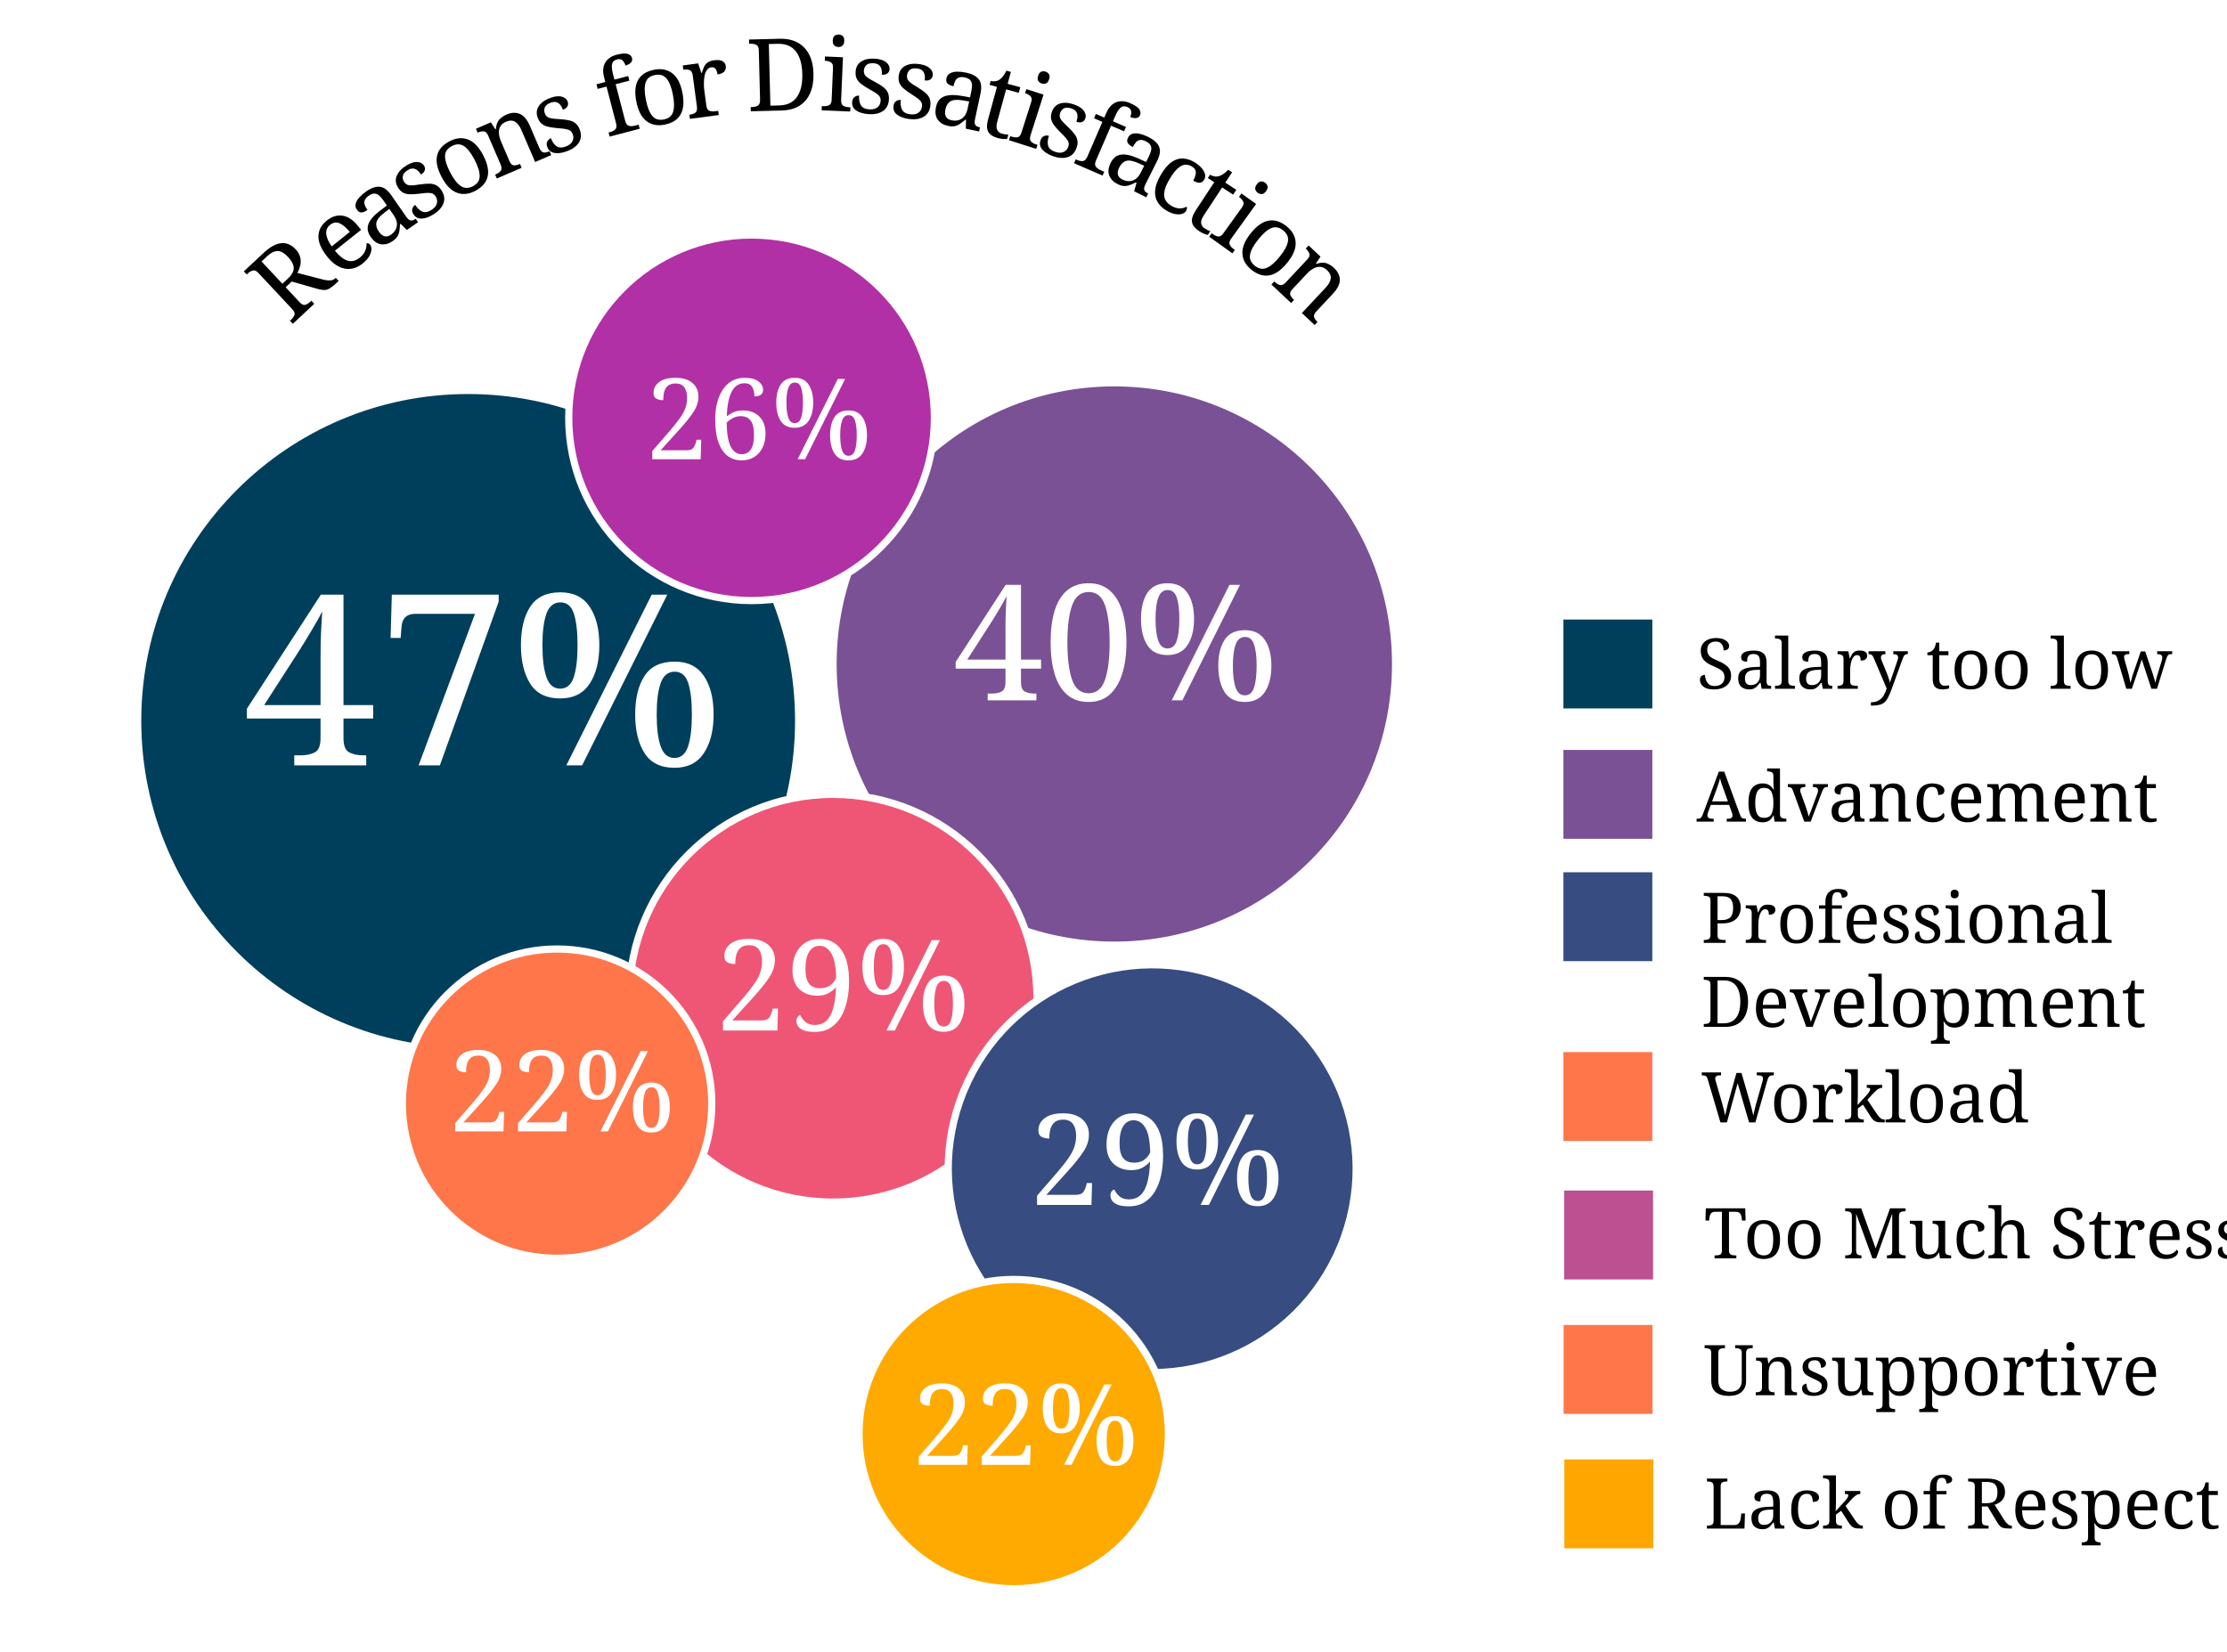
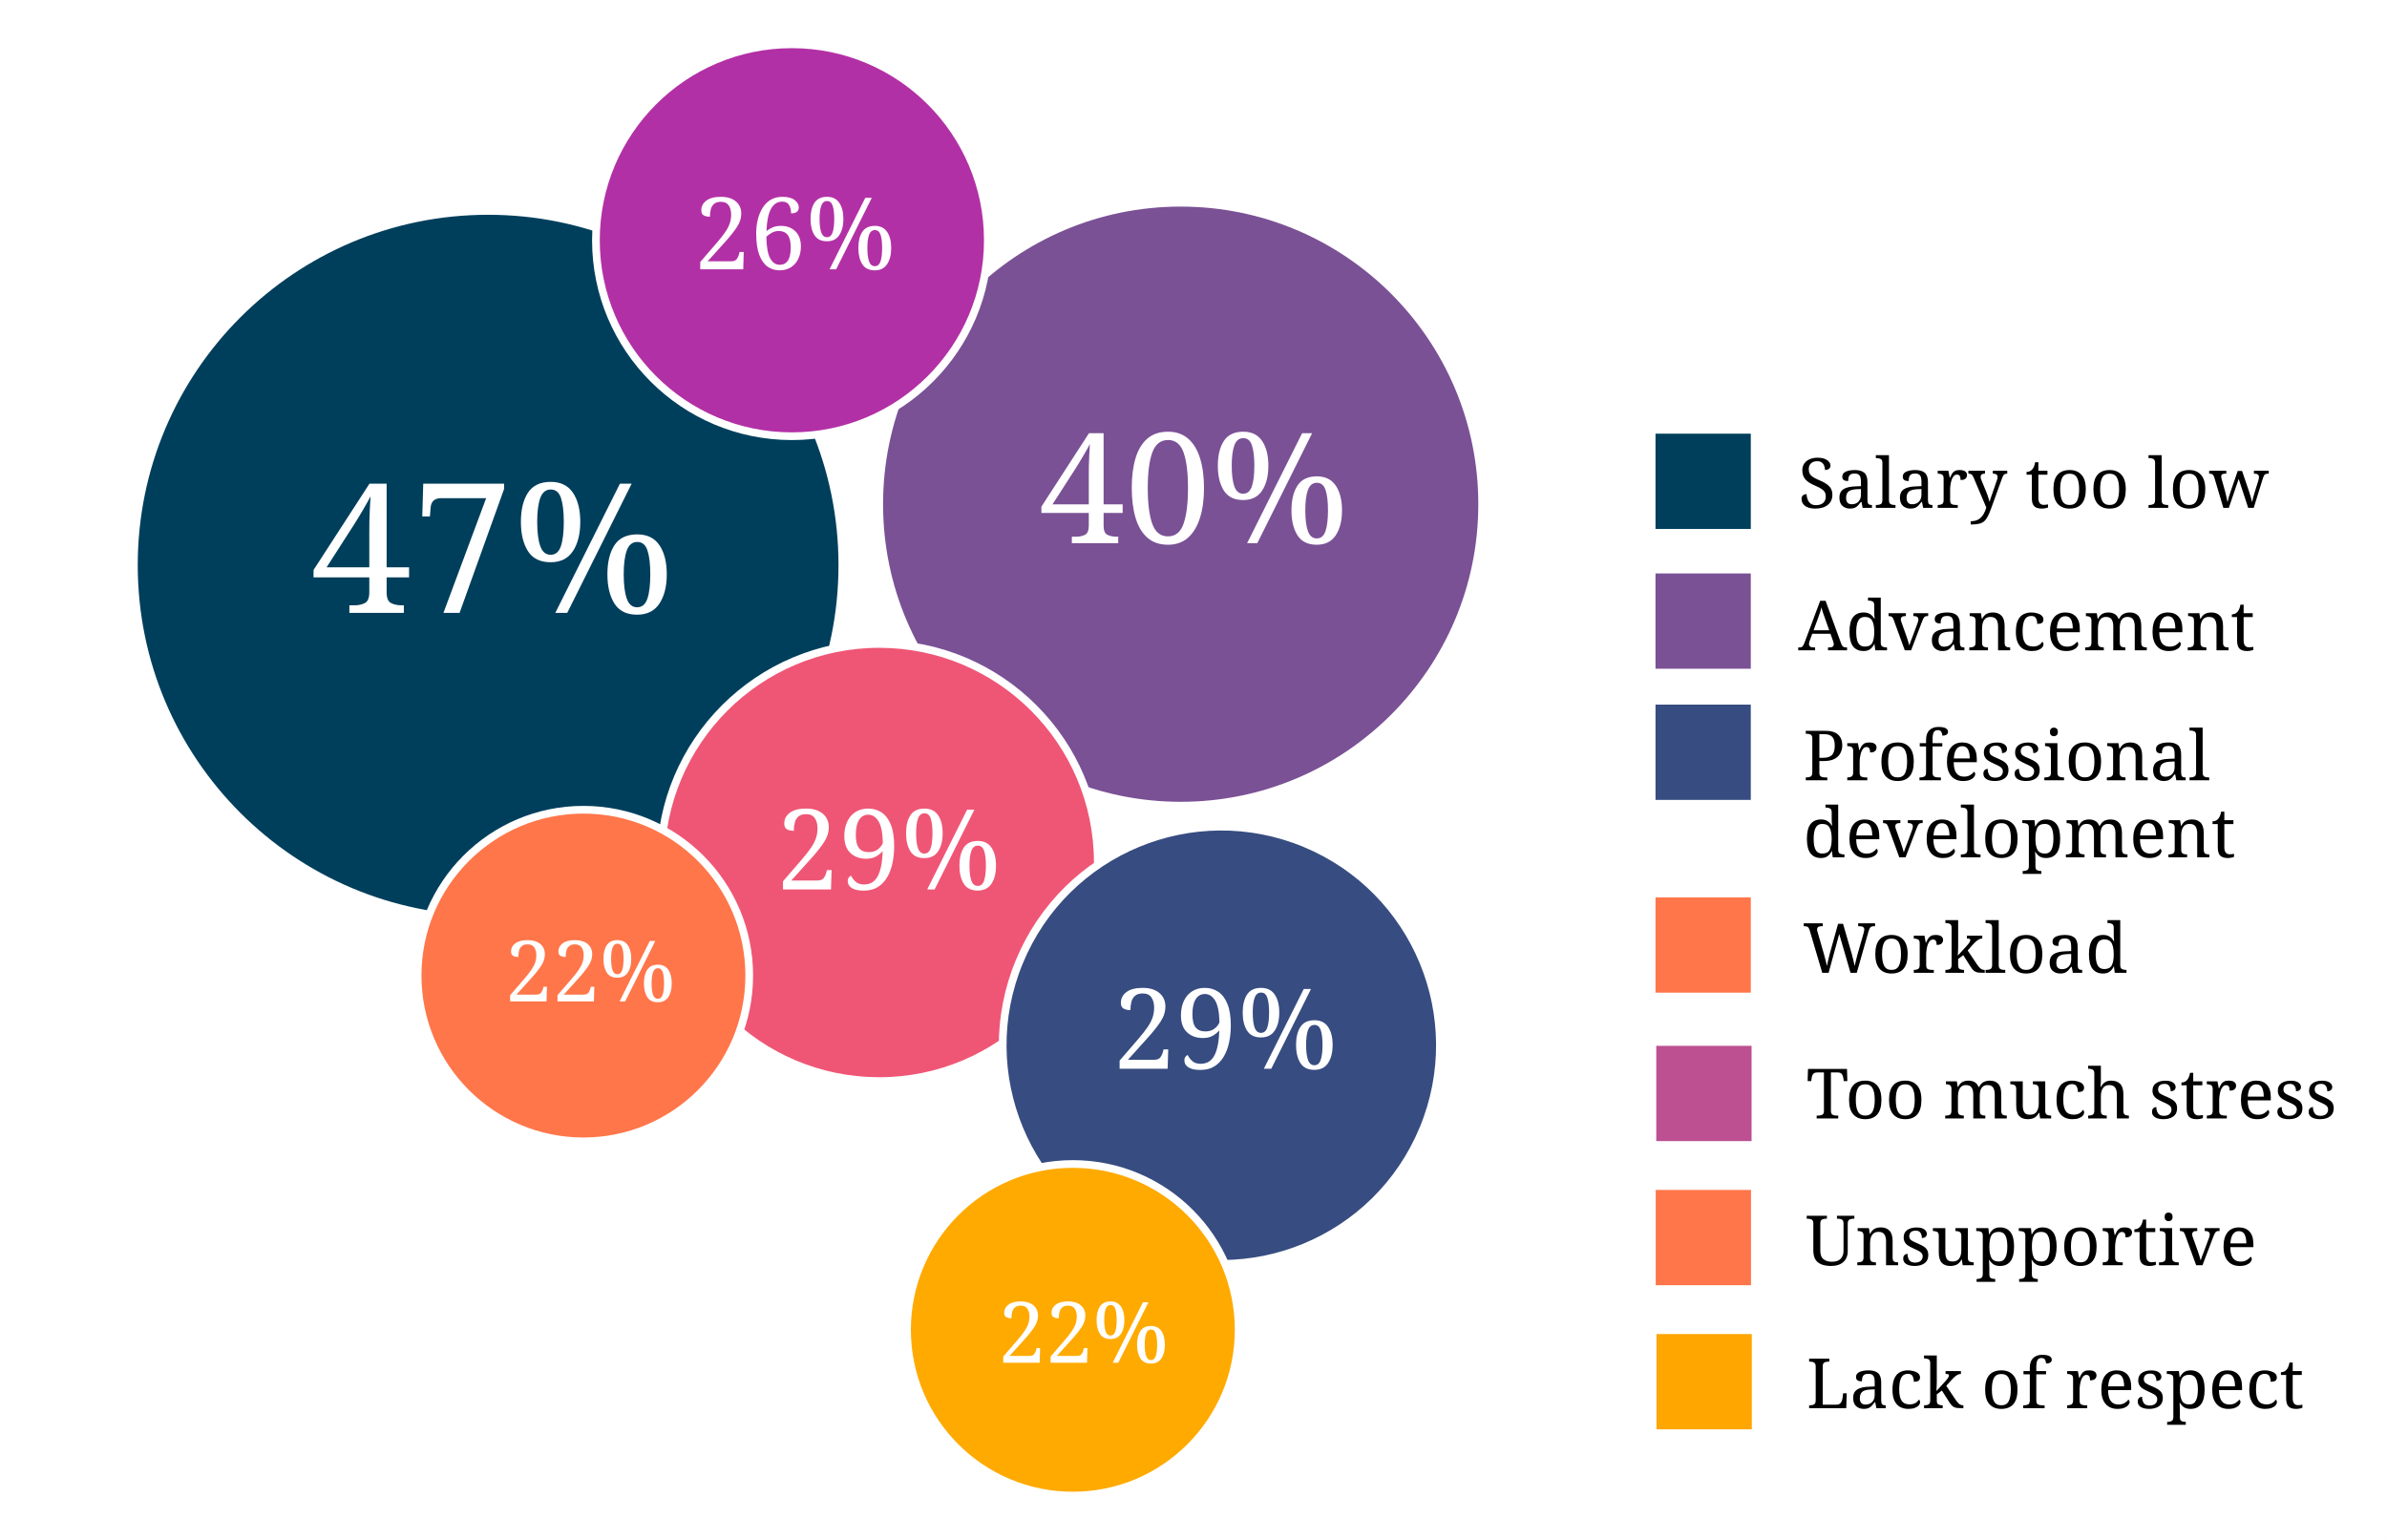
- <svg xmlns="http://www.w3.org/2000/svg" viewBox="0 0 620 460">
+ <svg xmlns="http://www.w3.org/2000/svg" viewBox="0 0 620 400">
  <defs>
-     <style>.cls-1,.cls-11,.cls-13,.cls-15,.cls-17{fill:#fff;}.cls-2{font-size:28px;}.cls-11,.cls-13,.cls-15,.cls-17,.cls-2,.cls-3{font-family:Georgia;}.cls-3{font-size:19.5px;}.cls-10,.cls-4{fill:#003f5c;}.cls-12,.cls-5{fill:#7a5195;}.cls-18,.cls-6{fill:#374c80;}.cls-20,.cls-7{fill:#ff764a;}.cls-8{fill:#bc5090;}.cls-9{fill:#ffa600;}.cls-10,.cls-12,.cls-14,.cls-16,.cls-18,.cls-19,.cls-20{stroke:#fff;stroke-miterlimit:10;stroke-width:2px;}.cls-11{font-size:66.559px;}.cls-13{font-size:45.025px;}.cls-14{fill:#b230a5;}.cls-15{font-size:31.322px;}.cls-16{fill:#ef5675;}.cls-17{font-size:35.237px;}.cls-19{fill:#fa0;}</style>
+     <style>.cls-1,.cls-10,.cls-12,.cls-14,.cls-16,.cls-19{fill:#fff;}.cls-2{font-size:18px;}.cls-10,.cls-12,.cls-14,.cls-16,.cls-19,.cls-2{font-family:Georgia;}.cls-3,.cls-9{fill:#003f5c;}.cls-11,.cls-4{fill:#7a5195;}.cls-17,.cls-5{fill:#374c80;}.cls-20,.cls-6{fill:#ff764a;}.cls-7{fill:#bc5090;}.cls-8{fill:#ffa600;}.cls-11,.cls-13,.cls-15,.cls-17,.cls-18,.cls-20,.cls-9{stroke:#fff;stroke-miterlimit:10;stroke-width:2px;}.cls-10{font-size:47px;}.cls-12{font-size:40px;}.cls-13{fill:#b230a5;}.cls-14{font-size:26px;}.cls-15{fill:#ef5675;}.cls-16{font-size:29px;}.cls-18{fill:#fa0;}.cls-19{font-size:22px;}</style>
  </defs>
  <g id="Layer_2" data-name="Layer 2">
    <g id="Reasons_for_Dissatisfaction" data-name="Reasons for Dissatisfaction">
      <g id="background">
-         <rect class="cls-1" width="620" height="460" />
-       </g>
-       <g id="Headline">
-         <text id="Headline-2" data-name="Headline" class="cls-2" transform="translate(80.7549 90.896) rotate(-43.0615)">R</text>
-         <text class="cls-2" transform="translate(94.4733 78.188) rotate(-38.5784)">e</text>
-         <text class="cls-2" transform="translate(104.4316 70.1993) rotate(-34.831)">a</text>
-         <text class="cls-2" transform="translate(115.3973 62.5787) rotate(-31.2758)">s</text>
-         <text class="cls-2" transform="matrix(0.8864, -0.4629, 0.4629, 0.8864, 125.0384, 56.6364)">o</text>
-         <text class="cls-2" transform="matrix(0.9187, -0.3949, 0.3949, 0.9187, 137.5877, 50.0133)">n</text>
-         <text class="cls-2" transform="translate(152.0498 43.8491) rotate(-19.3382)">s</text>
-         <text class="cls-2" transform="translate(162.9707 40.0679) rotate(-16.7561)"> </text>
-         <text class="cls-2" transform="translate(168.9913 38.223) rotate(-14.5848)">f</text>
-         <text class="cls-2" transform="translate(177.1167 35.9989) rotate(-11.2727)">o</text>
-         <text class="cls-2" transform="translate(191.1749 33.2309) rotate(-7.655)">r</text>
-         <text class="cls-2" transform="translate(202.0243 31.8126) rotate(-5.1871)"> </text>
-         <text class="cls-2" transform="translate(207.9674 31.0162) rotate(-1.4557)">D</text>
-         <text class="cls-2" transform="translate(228.1076 30.6928) rotate(2.4386)">i</text>
-         <text class="cls-2" transform="translate(235.7457 30.9577) rotate(5.1778)">s</text>
-         <text class="cls-2" transform="matrix(0.9891, 0.1472, -0.1472, 0.9891, 247.1155, 31.9683)">s</text>
-         <text class="cls-2" transform="matrix(0.978, 0.2085, -0.2085, 0.978, 258.3426, 33.5827)">a</text>
-         <text class="cls-2" transform="translate(271.4574 36.423) rotate(15.2869)">t</text>
-         <text class="cls-2" transform="translate(280.2952 38.8438) rotate(17.737)">i</text>
-         <text class="cls-2" transform="translate(287.5722 41.1069) rotate(20.5172)">s</text>
-         <text class="cls-2" transform="translate(298.3286 45.1565) rotate(23.4184)">f</text>
-         <text class="cls-2" transform="translate(306.1032 48.4286) rotate(26.5861)">a</text>
-         <text class="cls-2" transform="translate(318.0491 54.4046) rotate(30.2431)">c</text>
-         <text class="cls-2" transform="translate(328.4619 60.5026) rotate(33.2804)">t</text>
-         <text class="cls-2" transform="translate(336.1153 65.5327) rotate(35.7045)">i</text>
-         <text class="cls-2" transform="translate(342.2988 69.837) rotate(38.8543)">o</text>
-         <text class="cls-2" transform="translate(353.3918 78.6957) rotate(43.1282)">n</text>
+         <rect class="cls-1" width="620" height="400" />
      </g>
      <g id="Legend">
-         <text class="cls-3" transform="translate(474.4778 425.6623)">Lack of Respect</text>
-         <text class="cls-3" transform="translate(474.2679 388.5346)">Unsupportive</text>
-         <text class="cls-3" transform="translate(474.4161 350.407)">Too Much Stress</text>
-         <text class="cls-3" transform="translate(473.6018 312.5668)">Workload</text>
-         <text class="cls-3" transform="translate(473.6018 262.5668)">Professional <tspan x="0" y="23.4">Development</tspan>
+         <text class="cls-2" transform="translate(469.2188 365.7832)">Lack of respect</text>
+         <text class="cls-2" transform="translate(469.0089 328.6556)">Unsupportive</text>
+         <text class="cls-2" transform="translate(469.1571 290.528)">Too much stress</text>
+         <text class="cls-2" transform="translate(468.3428 252.6878)">Workload</text>
+         <text class="cls-2" transform="translate(468.3428 202.6878)">Professional <tspan x="0" y="20">development</tspan>
        </text>
-         <text class="cls-3" transform="translate(472.3298 228.8014)">Advancement</text>
-         <text class="cls-3" transform="translate(472.3298 191.8014)">Salary too low</text>
-         <rect id="Swatch_1" data-name="Swatch 1" class="cls-4" x="435.259" y="172.529" width="24.751" height="24.751" transform="translate(632.5392 -262.7297) rotate(90)" />
-         <rect id="Swatch_2" data-name="Swatch 2" class="cls-5" x="435.259" y="208.835" width="24.751" height="24.751" transform="translate(668.8453 -226.4236) rotate(90)" />
-         <rect id="Swatch_3" data-name="Swatch 3" class="cls-6" x="435.259" y="242.907" width="24.751" height="24.751" transform="translate(702.9167 -192.3521) rotate(90)" />
-         <rect id="Swatch_4" data-name="Swatch 4" class="cls-7" x="435.259" y="292.978" width="24.751" height="24.751" transform="translate(752.9882 -142.2806) rotate(90)" />
-         <rect id="Swatch_5" data-name="Swatch 5" class="cls-8" x="435.46" y="331.54" width="24.751" height="24.751" transform="translate(791.7508 -103.9206) rotate(90)" />
-         <rect id="Swatch_6" data-name="Swatch 6" class="cls-7" x="435.312" y="368.973" width="24.751" height="24.751" transform="translate(829.0364 -66.3388) rotate(90)" />
-         <rect id="Swatch_7" data-name="Swatch 7" class="cls-9" x="435.522" y="406.407" width="24.751" height="24.751" transform="translate(866.6799 -29.115) rotate(90)" />
+         <text class="cls-2" transform="translate(467.0708 168.9224)">Advancement</text>
+         <text class="cls-2" transform="translate(467.0708 131.9224)">Salary too low</text>
+         <rect id="Swatch_1" data-name="Swatch 1" class="cls-3" x="430" y="112.65" width="24.751" height="24.751" transform="translate(567.4012 -317.3496) rotate(90)" />
+         <rect id="Swatch_2" data-name="Swatch 2" class="cls-4" x="430" y="148.956" width="24.751" height="24.751" transform="translate(603.7072 -281.0436) rotate(90)" />
+         <rect id="Swatch_3" data-name="Swatch 3" class="cls-5" x="430" y="183.028" width="24.751" height="24.751" transform="translate(637.7787 -246.9721) rotate(90)" />
+         <rect id="Swatch_4" data-name="Swatch 4" class="cls-6" x="430" y="233.099" width="24.751" height="24.751" transform="translate(687.8502 -196.9006) rotate(90)" />
+         <rect id="Swatch_5" data-name="Swatch 5" class="cls-7" x="430.201" y="271.661" width="24.751" height="24.751" transform="translate(726.6128 -158.5406) rotate(90)" />
+         <rect id="Swatch_6" data-name="Swatch 6" class="cls-6" x="430.053" y="309.094" width="24.751" height="24.751" transform="translate(763.8983 -120.9588) rotate(90)" />
+         <rect id="Swatch_7" data-name="Swatch 7" class="cls-8" x="430.263" y="346.528" width="24.751" height="24.751" transform="translate(801.5418 -83.735) rotate(90)" />
      </g>
      <g id="Circles">
-         <path class="cls-10" d="M222.345,200.735a92.007,92.007,0,1,1-92.008-92.009A92.009,92.009,0,0,1,222.345,200.735Z" />
-         <text class="cls-11" transform="translate(67.6129 213.1366)">47%</text>
-         <path class="cls-12" d="M388.532,184.906a78.304,78.304,0,1,1-78.305-78.305A78.306,78.306,0,0,1,388.532,184.906Z" />
-         <text class="cls-13" transform="translate(265.2907 195.0279)">40%</text>
-         <path class="cls-14" d="M260.135,116.347a50.898,50.898,0,1,1-50.896-50.898A50.897,50.897,0,0,1,260.135,116.347Z" />
-         <text class="cls-15" transform="translate(179.692 127.8915)">26%</text>
-         <path class="cls-16" d="M288.694,277.981a56.771,56.771,0,1,1-56.769-56.771A56.77,56.77,0,0,1,288.694,277.981Z" />
-         <text class="cls-17" transform="translate(199.1285 286.9668)">29%</text>
-         <circle class="cls-18" cx="320.777" cy="325.451" r="56.771" transform="translate(-102.6563 497.2657) rotate(-67.5)" />
-         <text class="cls-17" transform="translate(286.5633 335.5421)">29%</text>
-         <path class="cls-19" d="M325.282,399.357a43.067,43.067,0,1,1-43.075-43.066A43.065,43.065,0,0,1,325.282,399.357Z" />
-         <text class="cls-15" transform="translate(253.883 407.912)">22%</text>
-         <path class="cls-20" d="M198.159,307.339a43.067,43.067,0,1,1-43.075-43.066A43.065,43.065,0,0,1,198.159,307.339Z" />
-         <text class="cls-15" transform="translate(124.7993 315.0614)">22%</text>
+         <path class="cls-9" d="M218.791,146.799A92.007,92.007,0,1,1,126.782,54.79,92.009,92.009,0,0,1,218.791,146.799Z" />
+         <text class="cls-10" transform="translate(80.6425 159.1998)">47%</text>
+         <path class="cls-11" d="M384.977,130.969a78.304,78.304,0,1,1-78.305-78.305A78.306,78.306,0,0,1,384.977,130.969Z" />
+         <text class="cls-12" transform="translate(269.8057 141.0911)">40%</text>
+         <path class="cls-13" d="M256.581,62.41a50.898,50.898,0,1,1-50.896-50.898A50.897,50.897,0,0,1,256.581,62.41Z" />
+         <text class="cls-14" transform="translate(180.286 69.9547)">26%</text>
+         <path class="cls-15" d="M285.14,224.045a56.771,56.771,0,1,1-56.769-56.771A56.77,56.77,0,0,1,285.14,224.045Z" />
+         <text class="cls-16" transform="translate(201.6083 231.03)">29%</text>
+         <circle class="cls-17" cx="317.223" cy="271.514" r="56.771" transform="translate(-55.0193 460.6858) rotate(-67.5)" />
+         <text class="cls-16" transform="translate(289.0431 277.6053)">29%</text>
+         <path class="cls-18" d="M321.728,345.42a43.067,43.067,0,1,1-43.075-43.066A43.065,43.065,0,0,1,321.728,345.42Z" />
+         <text class="cls-19" transform="translate(259.2476 353.9752)">22%</text>
+         <path class="cls-20" d="M194.605,253.402a43.067,43.067,0,1,1-43.075-43.066A43.065,43.065,0,0,1,194.605,253.402Z" />
+         <text class="cls-19" transform="translate(131.1639 260.1246)">22%</text>
      </g>
    </g>
  </g>
</svg>
